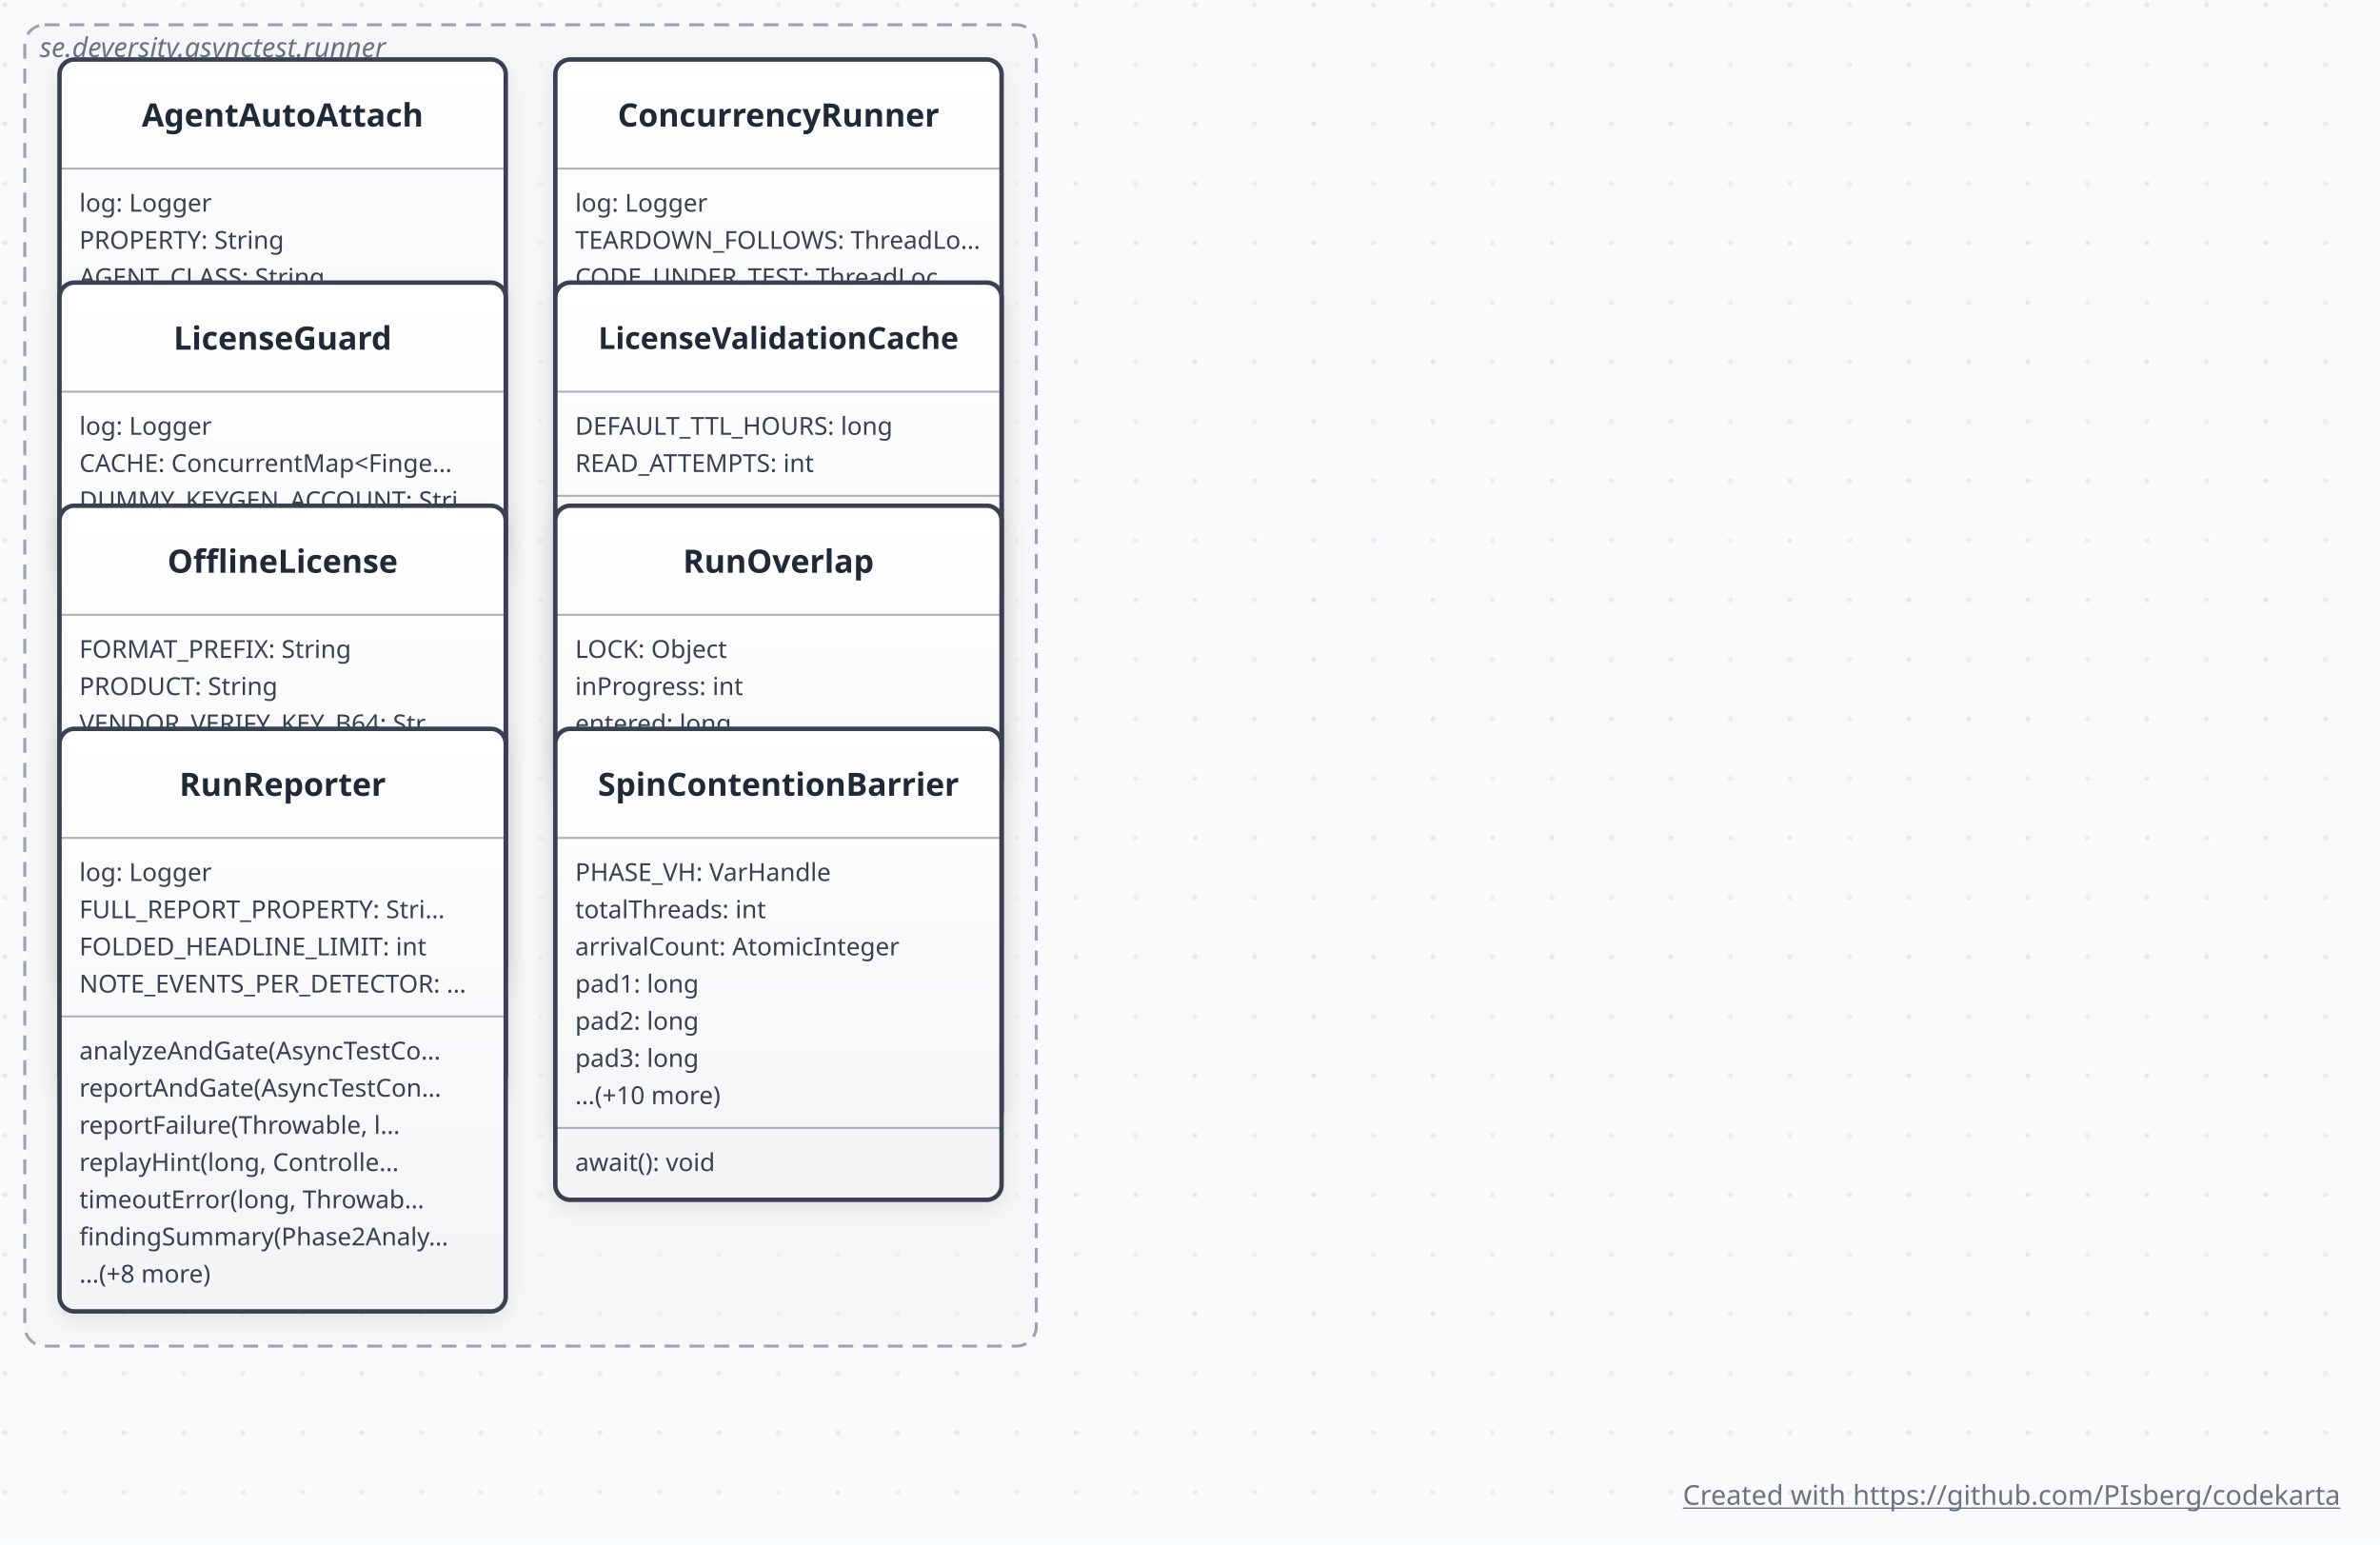
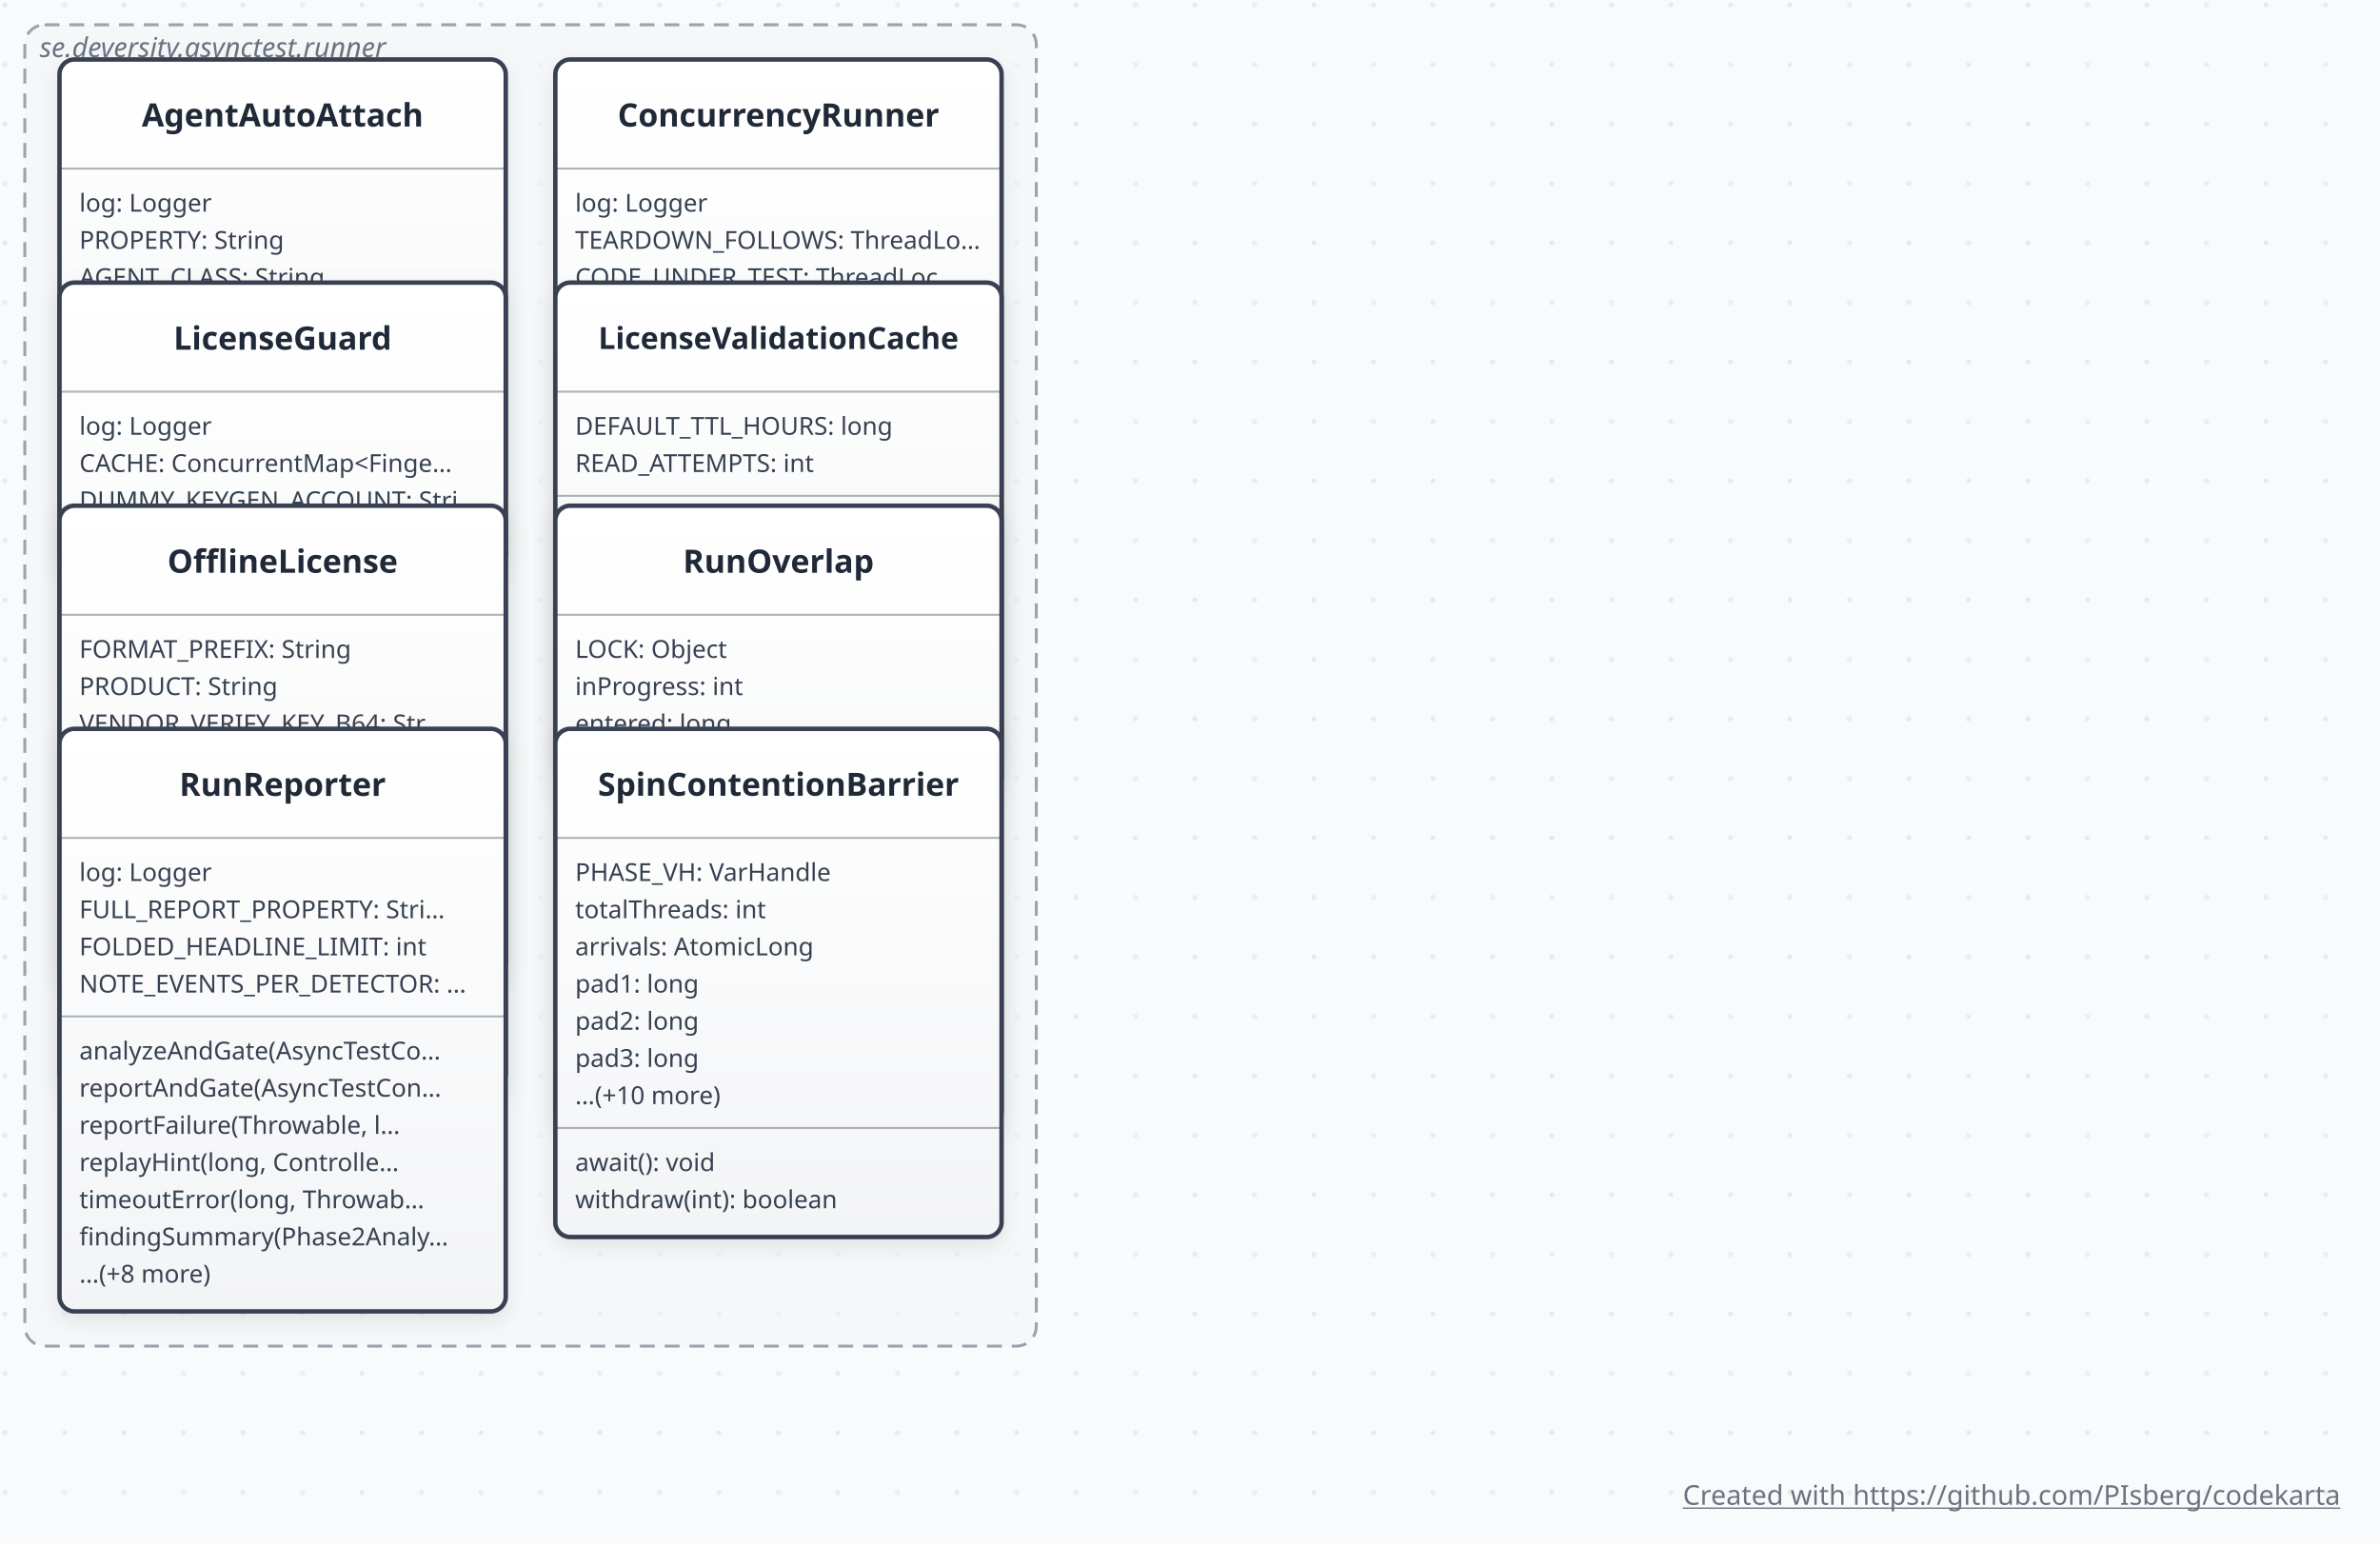
<svg xmlns="http://www.w3.org/2000/svg" width="960" height="623" viewBox="0 0 960 623">
  <defs>
    <style>
svg { font-family: 'Outfit', 'Inter', -apple-system, BlinkMacSystemFont, 'Segoe UI', sans-serif; }
text { font-family: 'Outfit', 'Inter', -apple-system, BlinkMacSystemFont, 'Segoe UI', sans-serif !important; }
.node-rect { transition: filter 0.2s ease, stroke-width 0.2s ease, stroke 0.2s ease; }
.node-rect:hover { stroke-width: 2.2 !important; filter: drop-shadow(0 8px 16px rgba(15, 23, 42, 0.12)) !important; }
.edge-line { stroke-linecap: round; stroke-linejoin: round; transition: stroke-width 0.2s ease; }
.edge-line:hover { stroke-width: 2.5 !important; }
.edge-label { paint-order: stroke; stroke: #f9fafb; stroke-width: 3; font-weight: 500; }
.diagram-attribution { fill: #9ca3af; text-decoration: none; transition: fill 0.2s ease; }
.diagram-attribution:hover { fill: #4b5563; text-decoration: underline; }
.group-rect { transition: stroke-width 0.2s ease; }
.node-label { pointer-events: none; }
</style>
    <filter id="nodeShadow" x="-20%" y="-20%" width="140%" height="140%">
      <feDropShadow dx="0" dy="3" stdDeviation="4" flood-color="#0f172a" flood-opacity="0.08" />
    </filter>
    <linearGradient id="grad-CLASS" x1="0%" y1="0%" x2="0%" y2="100%">
      <stop offset="0%" stop-color="#ffffff" />
      <stop offset="100%" stop-color="#f3f4f6" />
    </linearGradient>
    <linearGradient id="grad-INTERFACE" x1="0%" y1="0%" x2="0%" y2="100%">
      <stop offset="0%" stop-color="#eff6ff" />
      <stop offset="100%" stop-color="#dbeafe" />
    </linearGradient>
    <linearGradient id="grad-MODULE" x1="0%" y1="0%" x2="0%" y2="100%">
      <stop offset="0%" stop-color="#faf5ff" />
      <stop offset="100%" stop-color="#ede9fe" />
    </linearGradient>
    <linearGradient id="grad-METHOD" x1="0%" y1="0%" x2="0%" y2="100%">
      <stop offset="0%" stop-color="#fffbeb" />
      <stop offset="100%" stop-color="#fef3c7" />
    </linearGradient>
    <linearGradient id="grad-PACKAGE" x1="0%" y1="0%" x2="0%" y2="100%">
      <stop offset="0%" stop-color="#ecfdf5" />
      <stop offset="100%" stop-color="#d1fae5" />
    </linearGradient>
    <linearGradient id="grad-EXCEPTION" x1="0%" y1="0%" x2="0%" y2="100%">
      <stop offset="0%" stop-color="#fef2f2" />
      <stop offset="100%" stop-color="#fee2e2" />
    </linearGradient>
    <linearGradient id="grad-STATE" x1="0%" y1="0%" x2="0%" y2="100%">
      <stop offset="0%" stop-color="#f0f9ff" />
      <stop offset="100%" stop-color="#e0f2fe" />
    </linearGradient>
    <pattern id="dotGrid" width="24" height="24" patternUnits="userSpaceOnUse">
      <circle cx="2" cy="2" r="1" fill="#e5e7eb" />
    </pattern>
  </defs>
  <rect width="960" height="623" fill="#f9fafb" />
  <rect width="960" height="623" fill="url(#dotGrid)" />
  <rect class="group-rect" x="10.0" y="10.0" width="408.0" height="533.0" rx="8" fill="#f3f4f6" fill-opacity="0.5" stroke="#9ca3af" stroke-dasharray="6,4" stroke-width="1.2" />
  <text x="16.0" y="23.0" font-family="sans-serif" font-size="11" fill="#6b7280" font-style="italic">se.deversity.asynctest.runner</text>
  <g id="AgentAutoAttach">
    <rect class="node-rect" x="24.0" y="24.0" width="180.0" height="205.0" rx="6.0" fill="url(#grad-CLASS)" stroke="#374151" stroke-width="1.8" filter="url(#nodeShadow)" />
    <text class="node-label" x="114.0" y="46.0" text-anchor="middle" dominant-baseline="central" font-family="sans-serif" font-size="13.0" font-weight="bold" fill="#1f2937">AgentAutoAttach</text>
    <line x1="24.0" y1="68.0" x2="204.0" y2="68.0" stroke="#374151" stroke-width="0.8" opacity="0.4" />
    <text x="32.0" y="81.5" font-family="sans-serif" font-size="10" fill="#374151" dominant-baseline="central">log: Logger</text>
    <text x="32.0" y="96.5" font-family="sans-serif" font-size="10" fill="#374151" dominant-baseline="central">PROPERTY: String</text>
    <text x="32.0" y="111.5" font-family="sans-serif" font-size="10" fill="#374151" dominant-baseline="central">AGENT_CLASS: String</text>
    <text x="32.0" y="126.5" font-family="sans-serif" font-size="10" fill="#374151" dominant-baseline="central">LIBRARY_PACKAGE: String</text>
    <text x="32.0" y="141.5" font-family="sans-serif" font-size="10" fill="#374151" dominant-baseline="central">INCLUDED_SEGMENTS: int</text>
    <text x="32.0" y="156.5" font-family="sans-serif" font-size="10" fill="#374151" dominant-baseline="central">ATTEMPTED: AtomicBoolean</text>
    <line x1="24.0" y1="170.0" x2="204.0" y2="170.0" stroke="#374151" stroke-width="0.8" opacity="0.4" />
    <text x="32.0" y="183.5" font-family="sans-serif" font-size="10" fill="#374151" dominant-baseline="central">plan(String, boolean, bool…</text>
    <text x="32.0" y="198.5" font-family="sans-serif" font-size="10" fill="#374151" dominant-baseline="central">attachIfRequested(Class&lt;?&gt;…</text>
    <text x="32.0" y="213.5" font-family="sans-serif" font-size="10" fill="#374151" dominant-baseline="central">agentOnClasspath(): boolean</text>
  </g>
  <g id="ConcurrencyRunner">
    <rect class="node-rect" x="224.0" y="24.0" width="180.0" height="280.0" rx="6.0" fill="url(#grad-CLASS)" stroke="#374151" stroke-width="1.8" filter="url(#nodeShadow)" />
    <text class="node-label" x="314.0" y="46.0" text-anchor="middle" dominant-baseline="central" font-family="sans-serif" font-size="13.0" font-weight="bold" fill="#1f2937">ConcurrencyRunner</text>
    <line x1="224.0" y1="68.0" x2="404.0" y2="68.0" stroke="#374151" stroke-width="0.8" opacity="0.4" />
    <text x="232.0" y="81.5" font-family="sans-serif" font-size="10" fill="#374151" dominant-baseline="central">log: Logger</text>
    <text x="232.0" y="96.5" font-family="sans-serif" font-size="10" fill="#374151" dominant-baseline="central">TEARDOWN_FOLLOWS: ThreadLo…</text>
    <text x="232.0" y="111.5" font-family="sans-serif" font-size="10" fill="#374151" dominant-baseline="central">CODE_UNDER_TEST: ThreadLoc…</text>
    <text x="232.0" y="126.5" font-family="sans-serif" font-size="10" fill="#374151" dominant-baseline="central">DISPLAY_NAME: ThreadLocal&lt;…</text>
    <text x="232.0" y="141.5" font-family="sans-serif" font-size="10" fill="#374151" dominant-baseline="central">PENDING_TEARDOWN: ThreadLo…</text>
    <text x="232.0" y="156.5" font-family="sans-serif" font-size="10" fill="#374151" dominant-baseline="central">AGENT_ABSENCE_LOGGED: java…</text>
    <text x="232.0" y="171.5" font-family="sans-serif" font-size="10" fill="#374151" dominant-baseline="central">…(+12 more)</text>
    <line x1="224.0" y1="185.0" x2="404.0" y2="185.0" stroke="#374151" stroke-width="0.8" opacity="0.4" />
    <text x="232.0" y="198.5" font-family="sans-serif" font-size="10" fill="#374151" dominant-baseline="central">displayNameOf(Method): Str…</text>
    <text x="232.0" y="213.5" font-family="sans-serif" font-size="10" fill="#374151" dominant-baseline="central">execute(ReflectiveInvocati…</text>
    <text x="232.0" y="228.5" font-family="sans-serif" font-size="10" fill="#374151" dominant-baseline="central">threadCountFor(AsyncTestCo…</text>
    <text x="232.0" y="243.5" font-family="sans-serif" font-size="10" fill="#374151" dominant-baseline="central">newBenchmarkRecorder(Refle…</text>
    <text x="232.0" y="258.5" font-family="sans-serif" font-size="10" fill="#374151" dominant-baseline="central">announceBlindSpots(AsyncTe…</text>
    <text x="232.0" y="273.5" font-family="sans-serif" font-size="10" fill="#374151" dominant-baseline="central">validateMemoryModelIfReque…</text>
-     <text x="232.0" y="288.5" font-family="sans-serif" font-size="10" fill="#374151" dominant-baseline="central">…(+35 more)</text>
+     <text x="232.0" y="288.5" font-family="sans-serif" font-size="10" fill="#374151" dominant-baseline="central">…(+36 more)</text>
  </g>
  <g id="LicenseGuard">
    <rect class="node-rect" x="24.0" y="114.0" width="180.0" height="280.0" rx="6.0" fill="url(#grad-CLASS)" stroke="#374151" stroke-width="1.8" filter="url(#nodeShadow)" />
    <text class="node-label" x="114.0" y="136.0" text-anchor="middle" dominant-baseline="central" font-family="sans-serif" font-size="13.0" font-weight="bold" fill="#1f2937">LicenseGuard</text>
    <line x1="24.0" y1="158.0" x2="204.0" y2="158.0" stroke="#374151" stroke-width="0.8" opacity="0.4" />
    <text x="32.0" y="171.5" font-family="sans-serif" font-size="10" fill="#374151" dominant-baseline="central">log: Logger</text>
    <text x="32.0" y="186.5" font-family="sans-serif" font-size="10" fill="#374151" dominant-baseline="central">CACHE: ConcurrentMap&lt;Finge…</text>
    <text x="32.0" y="201.5" font-family="sans-serif" font-size="10" fill="#374151" dominant-baseline="central">DUMMY_KEYGEN_ACCOUNT: Stri…</text>
    <text x="32.0" y="216.5" font-family="sans-serif" font-size="10" fill="#374151" dominant-baseline="central">DUMMY_KEYGEN_PRODUCT: Stri…</text>
    <text x="32.0" y="231.5" font-family="sans-serif" font-size="10" fill="#374151" dominant-baseline="central">announcedCiMock: boolean</text>
    <text x="32.0" y="246.5" font-family="sans-serif" font-size="10" fill="#374151" dominant-baseline="central">announcedGranted: boolean</text>
    <text x="32.0" y="261.5" font-family="sans-serif" font-size="10" fill="#374151" dominant-baseline="central">…(+3 more)</text>
    <line x1="24.0" y1="275.0" x2="204.0" y2="275.0" stroke="#374151" stroke-width="0.8" opacity="0.4" />
    <text x="32.0" y="288.5" font-family="sans-serif" font-size="10" fill="#374151" dominant-baseline="central">check(AsyncTestConfig): vo…</text>
    <text x="32.0" y="303.5" font-family="sans-serif" font-size="10" fill="#374151" dominant-baseline="central">performCheck(Fingerprint):…</text>
    <text x="32.0" y="318.5" font-family="sans-serif" font-size="10" fill="#374151" dominant-baseline="central">announceNoncommercial(): v…</text>
    <text x="32.0" y="333.5" font-family="sans-serif" font-size="10" fill="#374151" dominant-baseline="central">assertsCommercialLicence(b…</text>
    <text x="32.0" y="348.5" font-family="sans-serif" font-size="10" fill="#374151" dominant-baseline="central">requireProviderCoordinates…</text>
    <text x="32.0" y="363.5" font-family="sans-serif" font-size="10" fill="#374151" dominant-baseline="central">validatorUnreachable(Finge…</text>
    <text x="32.0" y="378.5" font-family="sans-serif" font-size="10" fill="#374151" dominant-baseline="central">…(+4 more)</text>
  </g>
  <g id="LicenseValidationCache">
    <rect class="node-rect" x="224.0" y="114.0" width="180.0" height="205.0" rx="6.0" fill="url(#grad-CLASS)" stroke="#374151" stroke-width="1.8" filter="url(#nodeShadow)" />
    <text class="node-label" x="314.0" y="136.0" text-anchor="middle" dominant-baseline="central" font-family="sans-serif" font-size="12.3" font-weight="bold" fill="#1f2937">LicenseValidationCache</text>
    <line x1="224.0" y1="158.0" x2="404.0" y2="158.0" stroke="#374151" stroke-width="0.8" opacity="0.4" />
    <text x="232.0" y="171.5" font-family="sans-serif" font-size="10" fill="#374151" dominant-baseline="central">DEFAULT_TTL_HOURS: long</text>
    <text x="232.0" y="186.5" font-family="sans-serif" font-size="10" fill="#374151" dominant-baseline="central">READ_ATTEMPTS: int</text>
    <line x1="224.0" y1="200.0" x2="404.0" y2="200.0" stroke="#374151" stroke-width="0.8" opacity="0.4" />
    <text x="232.0" y="213.5" font-family="sans-serif" font-size="10" fill="#374151" dominant-baseline="central">hash(String): String</text>
    <text x="232.0" y="228.5" font-family="sans-serif" font-size="10" fill="#374151" dominant-baseline="central">isFresh(String): boolean</text>
    <text x="232.0" y="243.5" font-family="sans-serif" font-size="10" fill="#374151" dominant-baseline="central">readRetrying(Path): String</text>
    <text x="232.0" y="258.5" font-family="sans-serif" font-size="10" fill="#374151" dominant-baseline="central">sleptBetweenAttempts(long)…</text>
    <text x="232.0" y="273.5" font-family="sans-serif" font-size="10" fill="#374151" dominant-baseline="central">hasRecord(String): boolean</text>
    <text x="232.0" y="288.5" font-family="sans-serif" font-size="10" fill="#374151" dominant-baseline="central">record(String): void</text>
    <text x="232.0" y="303.5" font-family="sans-serif" font-size="10" fill="#374151" dominant-baseline="central">…(+2 more)</text>
  </g>
  <g id="OfflineLicense">
    <rect class="node-rect" x="24.0" y="204.0" width="180.0" height="235.0" rx="6.0" fill="url(#grad-CLASS)" stroke="#374151" stroke-width="1.8" filter="url(#nodeShadow)" />
    <text class="node-label" x="114.0" y="226.0" text-anchor="middle" dominant-baseline="central" font-family="sans-serif" font-size="13.0" font-weight="bold" fill="#1f2937">OfflineLicense</text>
    <line x1="24.0" y1="248.0" x2="204.0" y2="248.0" stroke="#374151" stroke-width="0.8" opacity="0.4" />
    <text x="32.0" y="261.5" font-family="sans-serif" font-size="10" fill="#374151" dominant-baseline="central">FORMAT_PREFIX: String</text>
    <text x="32.0" y="276.5" font-family="sans-serif" font-size="10" fill="#374151" dominant-baseline="central">PRODUCT: String</text>
    <text x="32.0" y="291.5" font-family="sans-serif" font-size="10" fill="#374151" dominant-baseline="central">VENDOR_VERIFY_KEY_B64: Str…</text>
    <text x="32.0" y="306.5" font-family="sans-serif" font-size="10" fill="#374151" dominant-baseline="central">verifyKeyOverride: PublicK…</text>
    <line x1="24.0" y1="320.0" x2="204.0" y2="320.0" stroke="#374151" stroke-width="0.8" opacity="0.4" />
    <text x="32.0" y="333.5" font-family="sans-serif" font-size="10" fill="#374151" dominant-baseline="central">verify(String, String): Gr…</text>
    <text x="32.0" y="348.5" font-family="sans-serif" font-size="10" fill="#374151" dominant-baseline="central">checkBinding(Properties, S…</text>
    <text x="32.0" y="363.5" font-family="sans-serif" font-size="10" fill="#374151" dominant-baseline="central">asciiEqualsIgnoreCase(Stri…</text>
    <text x="32.0" y="378.5" font-family="sans-serif" font-size="10" fill="#374151" dominant-baseline="central">domainOf(String): String</text>
    <text x="32.0" y="393.5" font-family="sans-serif" font-size="10" fill="#374151" dominant-baseline="central">deny(String, String): Secu…</text>
    <text x="32.0" y="408.5" font-family="sans-serif" font-size="10" fill="#374151" dominant-baseline="central">deny(String, String, Throw…</text>
    <text x="32.0" y="423.5" font-family="sans-serif" font-size="10" fill="#374151" dominant-baseline="central">…(+2 more)</text>
  </g>
  <g id="RunOverlap">
    <rect class="node-rect" x="224.0" y="204.0" width="180.0" height="250.0" rx="6.0" fill="url(#grad-CLASS)" stroke="#374151" stroke-width="1.8" filter="url(#nodeShadow)" />
    <text class="node-label" x="314.0" y="226.0" text-anchor="middle" dominant-baseline="central" font-family="sans-serif" font-size="13.0" font-weight="bold" fill="#1f2937">RunOverlap</text>
    <line x1="224.0" y1="248.0" x2="404.0" y2="248.0" stroke="#374151" stroke-width="0.8" opacity="0.4" />
    <text x="232.0" y="261.5" font-family="sans-serif" font-size="10" fill="#374151" dominant-baseline="central">LOCK: Object</text>
    <text x="232.0" y="276.5" font-family="sans-serif" font-size="10" fill="#374151" dominant-baseline="central">inProgress: int</text>
    <text x="232.0" y="291.5" font-family="sans-serif" font-size="10" fill="#374151" dominant-baseline="central">entered: long</text>
    <text x="232.0" y="306.5" font-family="sans-serif" font-size="10" fill="#374151" dominant-baseline="central">othersInProgressAtEntry: b…</text>
    <text x="232.0" y="321.5" font-family="sans-serif" font-size="10" fill="#374151" dominant-baseline="central">enteredAs: long</text>
    <text x="232.0" y="336.5" font-family="sans-serif" font-size="10" fill="#374151" dominant-baseline="central">exited: boolean</text>
    <text x="232.0" y="351.5" font-family="sans-serif" font-size="10" fill="#374151" dominant-baseline="central">…(+1 more)</text>
    <line x1="224.0" y1="365.0" x2="404.0" y2="365.0" stroke="#374151" stroke-width="0.8" opacity="0.4" />
    <text x="232.0" y="378.5" font-family="sans-serif" font-size="10" fill="#374151" dominant-baseline="central">enter(): RunOverlap</text>
    <text x="232.0" y="393.5" font-family="sans-serif" font-size="10" fill="#374151" dominant-baseline="central">overlapped(): boolean</text>
    <text x="232.0" y="408.5" font-family="sans-serif" font-size="10" fill="#374151" dominant-baseline="central">exit(): void</text>
    <text x="232.0" y="423.5" font-family="sans-serif" font-size="10" fill="#374151" dominant-baseline="central">overlappedSoFar(): boolean</text>
    <text x="232.0" y="438.5" font-family="sans-serif" font-size="10" fill="#374151" dominant-baseline="central">left(): void</text>
  </g>
  <g id="RunReporter">
    <rect class="node-rect" x="24.0" y="294.0" width="180.0" height="235.0" rx="6.0" fill="url(#grad-CLASS)" stroke="#374151" stroke-width="1.8" filter="url(#nodeShadow)" />
    <text class="node-label" x="114.0" y="316.0" text-anchor="middle" dominant-baseline="central" font-family="sans-serif" font-size="13.0" font-weight="bold" fill="#1f2937">RunReporter</text>
    <line x1="24.0" y1="338.0" x2="204.0" y2="338.0" stroke="#374151" stroke-width="0.8" opacity="0.4" />
    <text x="32.0" y="351.5" font-family="sans-serif" font-size="10" fill="#374151" dominant-baseline="central">log: Logger</text>
    <text x="32.0" y="366.5" font-family="sans-serif" font-size="10" fill="#374151" dominant-baseline="central">FULL_REPORT_PROPERTY: Stri…</text>
    <text x="32.0" y="381.5" font-family="sans-serif" font-size="10" fill="#374151" dominant-baseline="central">FOLDED_HEADLINE_LIMIT: int</text>
    <text x="32.0" y="396.5" font-family="sans-serif" font-size="10" fill="#374151" dominant-baseline="central">NOTE_EVENTS_PER_DETECTOR: …</text>
    <line x1="24.0" y1="410.0" x2="204.0" y2="410.0" stroke="#374151" stroke-width="0.8" opacity="0.4" />
    <text x="32.0" y="423.5" font-family="sans-serif" font-size="10" fill="#374151" dominant-baseline="central">analyzeAndGate(AsyncTestCo…</text>
    <text x="32.0" y="438.5" font-family="sans-serif" font-size="10" fill="#374151" dominant-baseline="central">reportAndGate(AsyncTestCon…</text>
    <text x="32.0" y="453.5" font-family="sans-serif" font-size="10" fill="#374151" dominant-baseline="central">reportFailure(Throwable, l…</text>
    <text x="32.0" y="468.5" font-family="sans-serif" font-size="10" fill="#374151" dominant-baseline="central">replayHint(long, Controlle…</text>
    <text x="32.0" y="483.5" font-family="sans-serif" font-size="10" fill="#374151" dominant-baseline="central">timeoutError(long, Throwab…</text>
    <text x="32.0" y="498.5" font-family="sans-serif" font-size="10" fill="#374151" dominant-baseline="central">findingSummary(Phase2Analy…</text>
    <text x="32.0" y="513.5" font-family="sans-serif" font-size="10" fill="#374151" dominant-baseline="central">…(+8 more)</text>
  </g>
  <g id="SpinContentionBarrier">
-     <rect class="node-rect" x="224.0" y="294.0" width="180.0" height="190.0" rx="6.0" fill="url(#grad-CLASS)" stroke="#374151" stroke-width="1.8" filter="url(#nodeShadow)" />
+     <rect class="node-rect" x="224.0" y="294.0" width="180.0" height="205.0" rx="6.0" fill="url(#grad-CLASS)" stroke="#374151" stroke-width="1.8" filter="url(#nodeShadow)" />
    <text class="node-label" x="314.0" y="316.0" text-anchor="middle" dominant-baseline="central" font-family="sans-serif" font-size="12.9" font-weight="bold" fill="#1f2937">SpinContentionBarrier</text>
    <line x1="224.0" y1="338.0" x2="404.0" y2="338.0" stroke="#374151" stroke-width="0.8" opacity="0.4" />
    <text x="232.0" y="351.5" font-family="sans-serif" font-size="10" fill="#374151" dominant-baseline="central">PHASE_VH: VarHandle</text>
    <text x="232.0" y="366.5" font-family="sans-serif" font-size="10" fill="#374151" dominant-baseline="central">totalThreads: int</text>
-     <text x="232.0" y="381.5" font-family="sans-serif" font-size="10" fill="#374151" dominant-baseline="central">arrivalCount: AtomicInteger</text>
+     <text x="232.0" y="381.5" font-family="sans-serif" font-size="10" fill="#374151" dominant-baseline="central">arrivals: AtomicLong</text>
    <text x="232.0" y="396.5" font-family="sans-serif" font-size="10" fill="#374151" dominant-baseline="central">pad1: long</text>
    <text x="232.0" y="411.5" font-family="sans-serif" font-size="10" fill="#374151" dominant-baseline="central">pad2: long</text>
    <text x="232.0" y="426.5" font-family="sans-serif" font-size="10" fill="#374151" dominant-baseline="central">pad3: long</text>
    <text x="232.0" y="441.5" font-family="sans-serif" font-size="10" fill="#374151" dominant-baseline="central">…(+10 more)</text>
    <line x1="224.0" y1="455.0" x2="404.0" y2="455.0" stroke="#374151" stroke-width="0.8" opacity="0.4" />
    <text x="232.0" y="468.5" font-family="sans-serif" font-size="10" fill="#374151" dominant-baseline="central">await(): void</text>
+     <text x="232.0" y="483.5" font-family="sans-serif" font-size="10" fill="#374151" dominant-baseline="central">withdraw(int): boolean</text>
  </g>
  <a class="diagram-attribution" href="https://github.com/PIsberg/codekarta" target="_blank" rel="noopener noreferrer">
    <text x="944.0" y="607.0" text-anchor="end" font-family="sans-serif" font-size="11" fill="#6b7280" text-decoration="underline">Created with https://github.com/PIsberg/codekarta</text>
  </a>
</svg>
